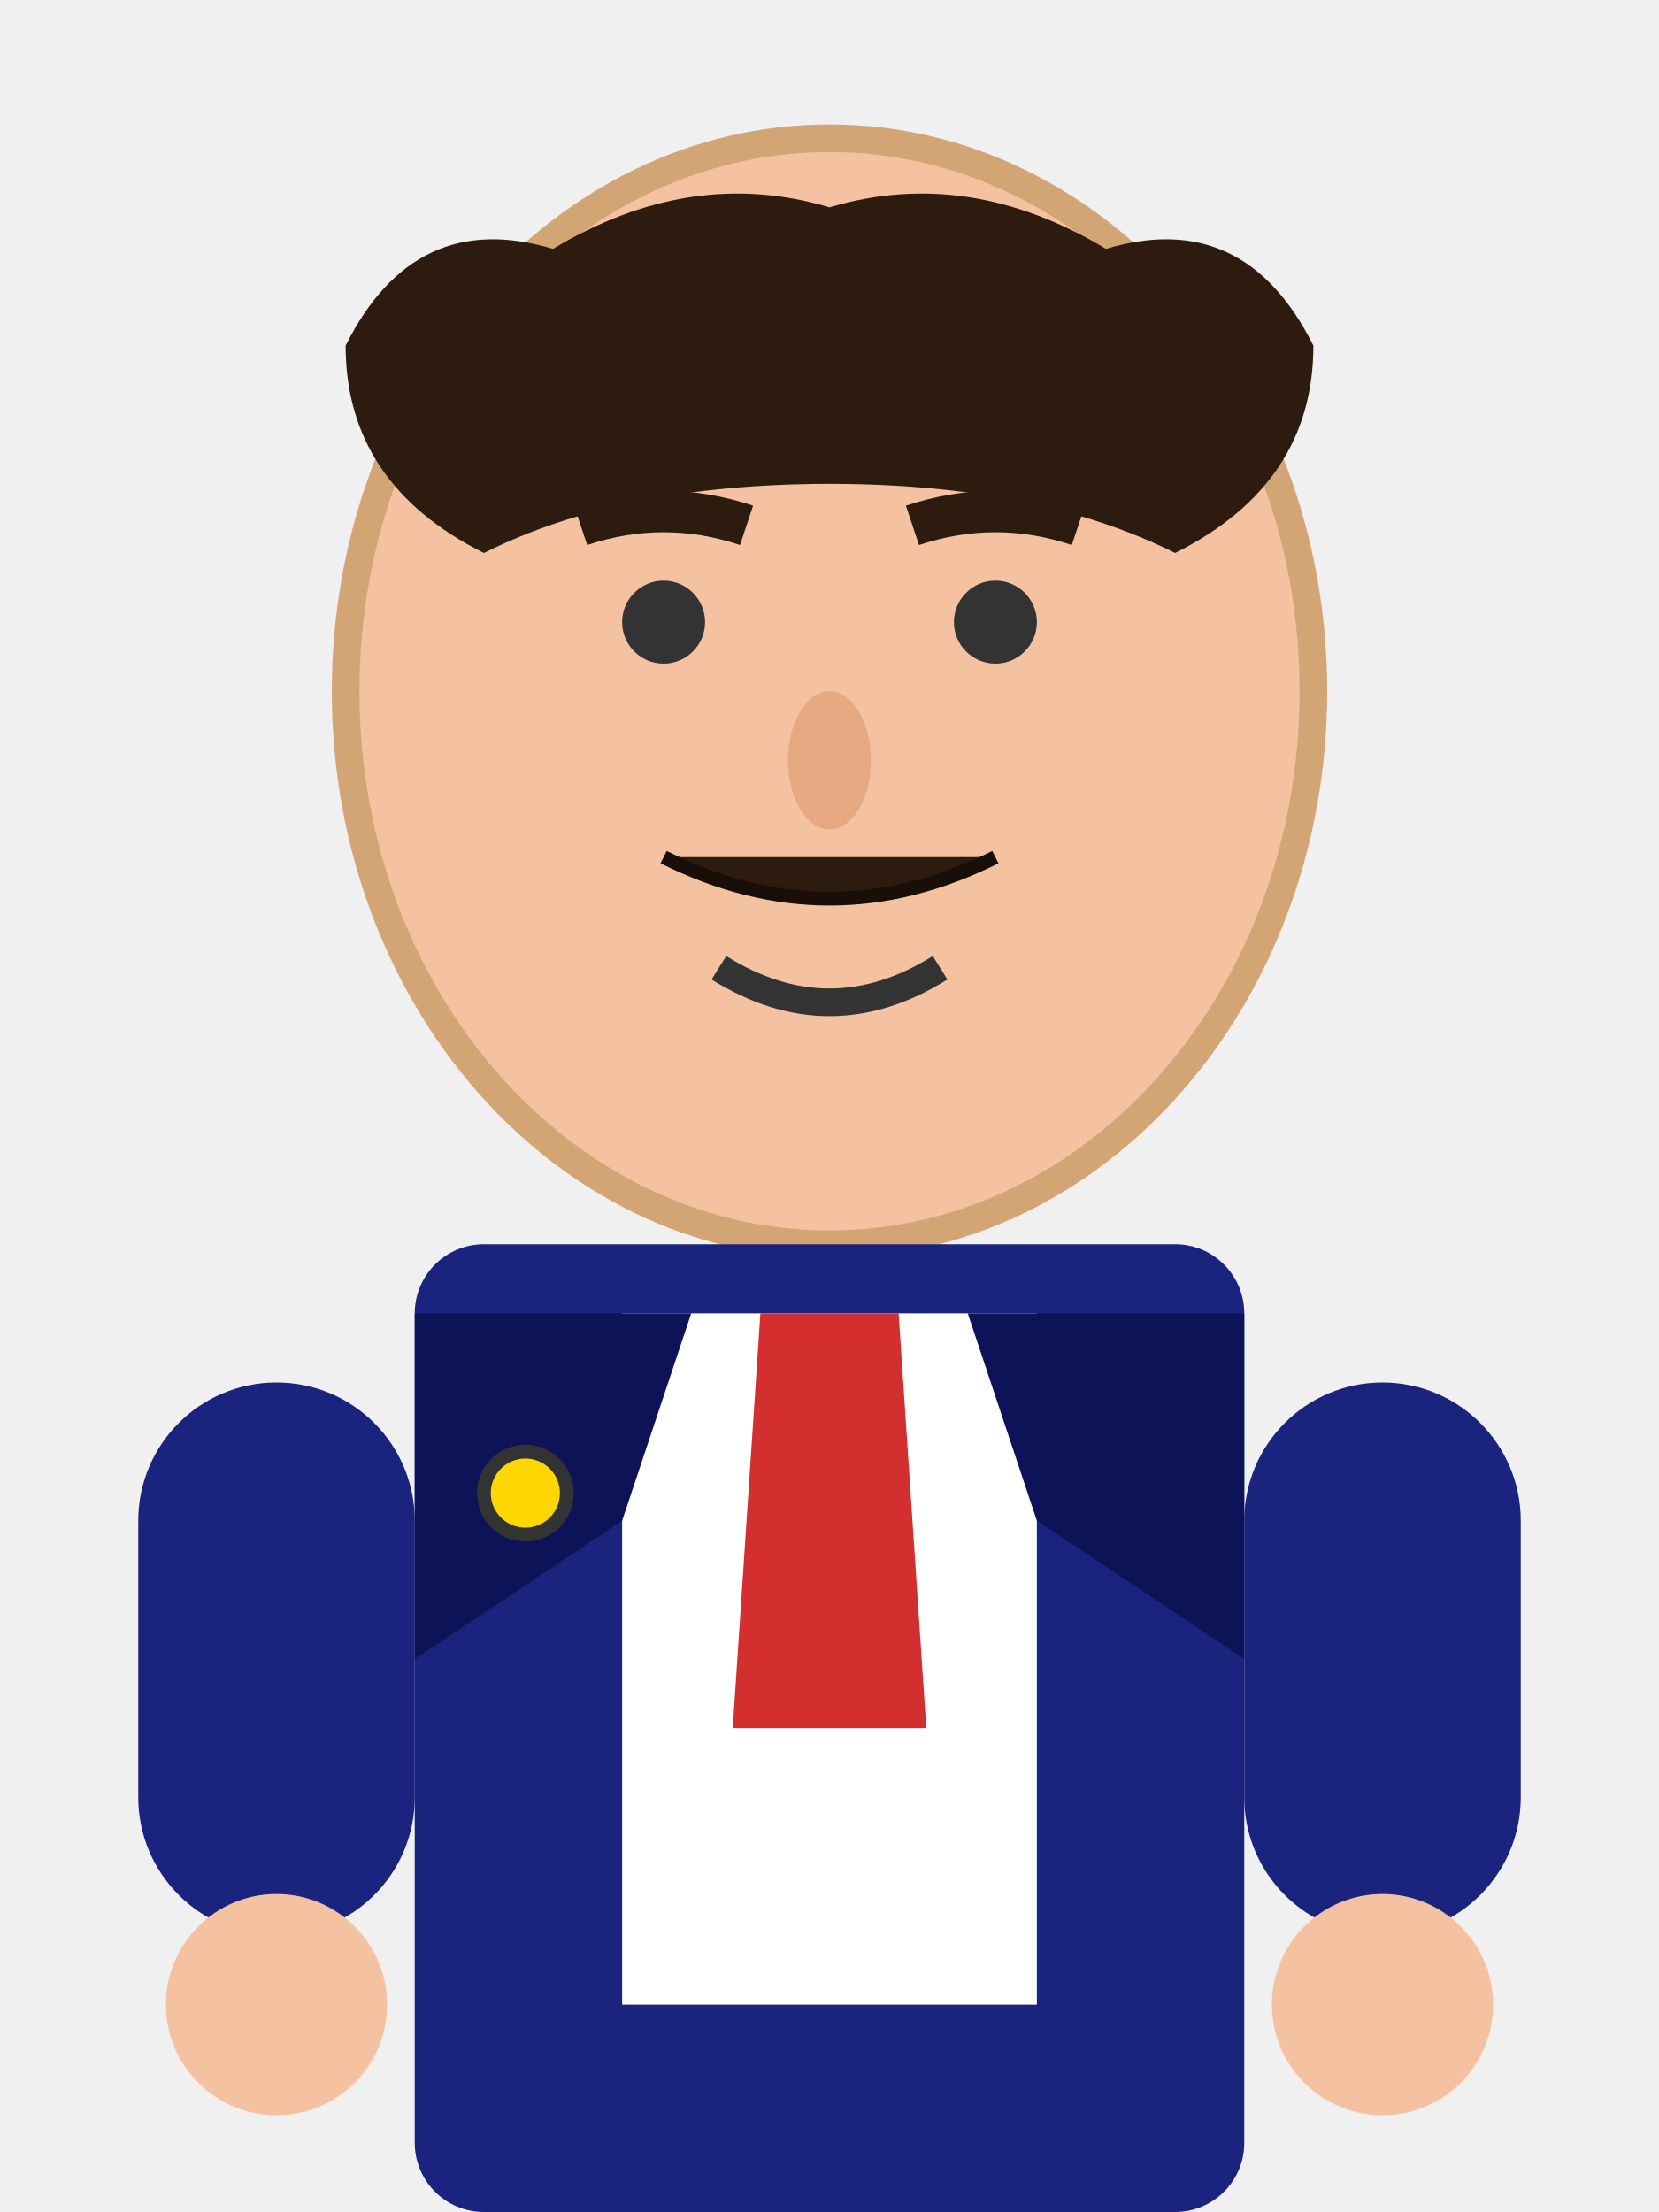
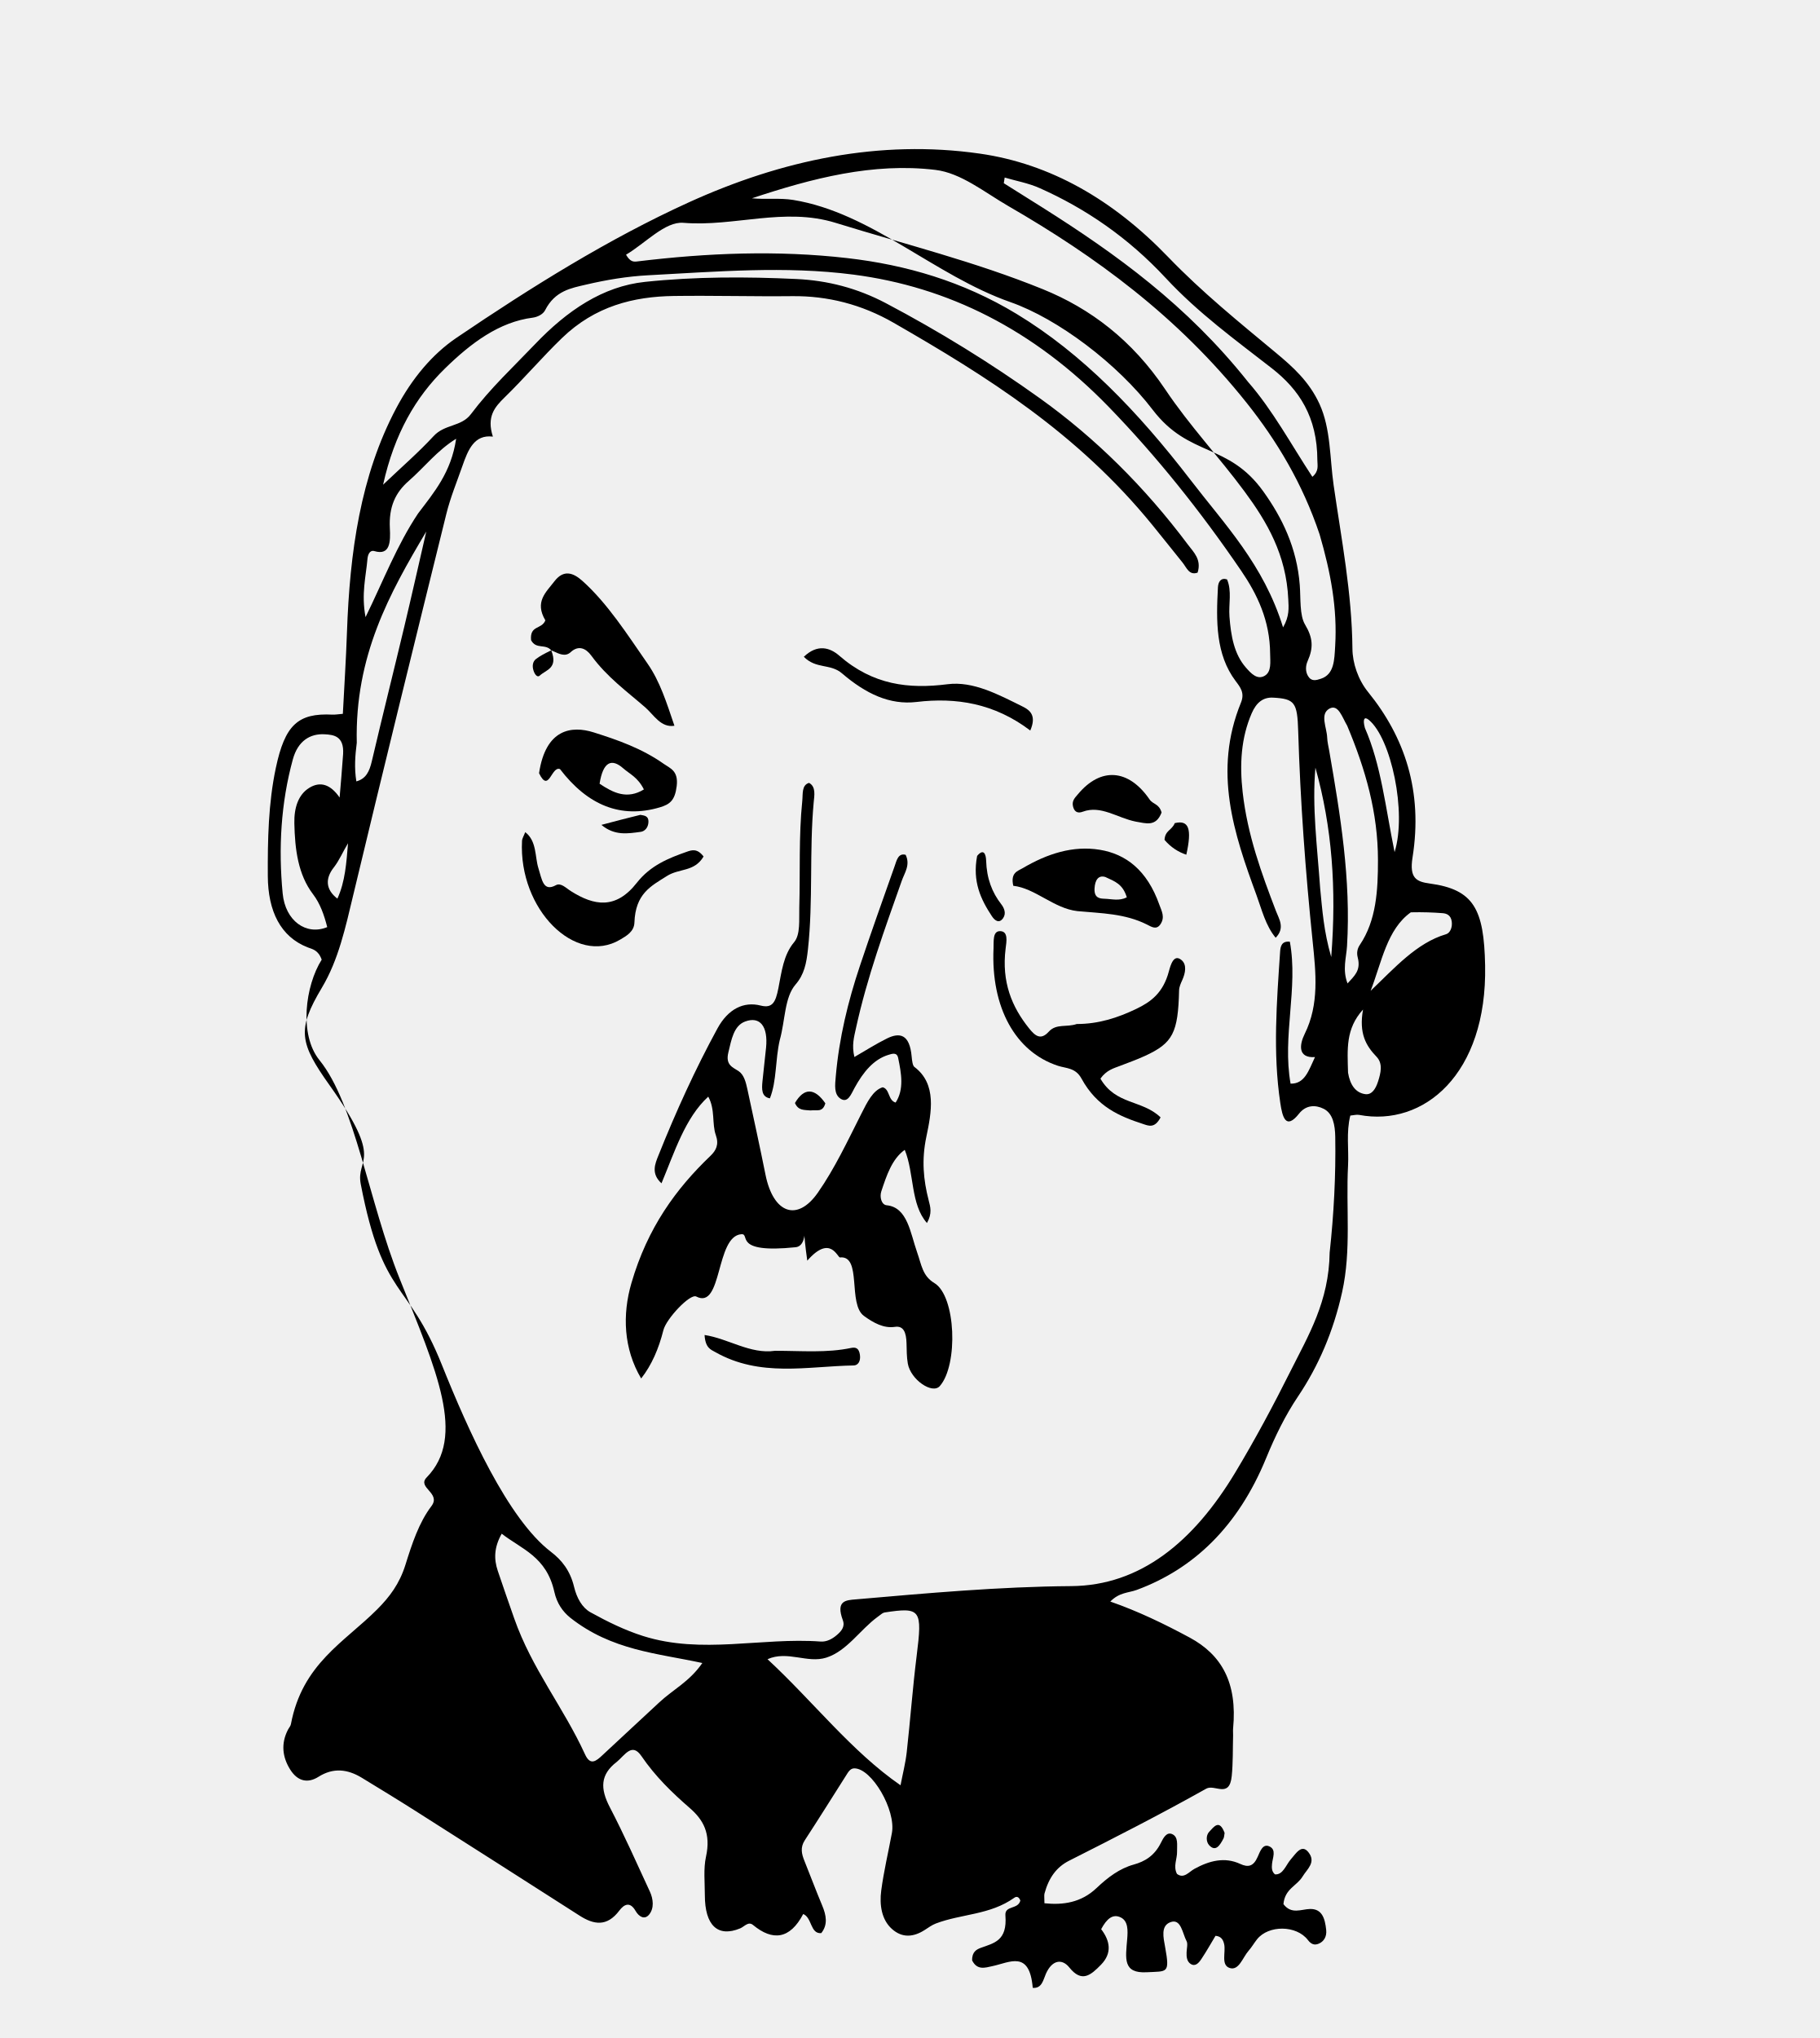
- <svg xmlns="http://www.w3.org/2000/svg" width="120" height="160" viewBox="0 0 120 160">
-   <ellipse cx="60" cy="50" rx="35" ry="40" fill="#f4c2a1" stroke="#d4a574" stroke-width="2" />
-   <path d="M25 25 Q30 15 40 18 Q50 12 60 15 Q70 12 80 18 Q90 15 95 25 Q95 35 85 40 Q75 35 60 35 Q45 35 35 40 Q25 35 25 25" fill="#2d1b0f" />
-   <circle cx="48" cy="45" r="3" fill="#333" />
-   <circle cx="72" cy="45" r="3" fill="#333" />
-   <path d="M42 38 Q48 36 54 38" stroke="#2d1b0f" stroke-width="3" fill="none" />
-   <path d="M66 38 Q72 36 78 38" stroke="#2d1b0f" stroke-width="3" fill="none" />
-   <ellipse cx="60" cy="55" rx="3" ry="5" fill="#e6a982" />
-   <path d="M48 62 Q60 68 72 62" fill="#2d1b0f" stroke="#1a0f08" stroke-width="1" />
-   <path d="M52 70 Q60 75 68 70" fill="none" stroke="#333" stroke-width="2" />
-   <rect x="30" y="90" width="60" height="70" fill="#1a237e" rx="5" />
-   <rect x="45" y="95" width="30" height="50" fill="#fff" />
-   <polygon points="55,95 65,95 67,125 53,125" fill="#d32f2f" />
-   <path d="M30 95 L50 95 L45 110 L30 120" fill="#0d1357" />
-   <path d="M90 95 L70 95 L75 110 L90 120" fill="#0d1357" />
-   <rect x="10" y="100" width="20" height="40" fill="#1a237e" rx="10" />
-   <rect x="90" y="100" width="20" height="40" fill="#1a237e" rx="10" />
-   <circle cx="20" cy="145" r="8" fill="#f4c2a1" />
-   <circle cx="100" cy="145" r="8" fill="#f4c2a1" />
-   <circle cx="38" cy="108" r="3" fill="#ffd700" stroke="#333" stroke-width="1" />
+ <svg xmlns="http://www.w3.org/2000/svg" version="1.1" id="Layer_1" x="0px" y="0px" width="100%" viewBox="0 0 400 448" enable-background="new 0 0 400 448" xml:space="preserve">
+   <defs id="defs17" />
+   <path fill="#000000" opacity="1" stroke="none" d="m 135.591,387.314 c -3.63,2.788 -3.652,5.856 -1.513,9.959 3.129,6.005 5.924,12.308 8.802,18.532 0.764,1.651 0.979,3.672 -0.161,5.064 -0.987,1.205 -2.23,0.499 -2.99,-0.821 -1.221,-2.121 -2.525,-1.435 -3.559,-0.06 -2.734,3.636 -5.633,3.104 -8.75,1.108 -12.025,-7.7 -24.058,-15.377 -36.101,-23.028 -3.9,-2.478 -7.831,-4.872 -11.762,-7.267 -3.146,-1.917 -6.282,-2.276 -9.541,-0.216 -2.28,1.441 -4.537,1.08 -6.222,-1.612 -1.688,-2.697 -2.071,-5.662 -0.483,-8.738 0.214,-0.414 0.566,-0.774 0.651,-1.225 2.503,-13.29 11.773,-18.018 18.973,-25.239 2.742,-2.75 4.903,-5.624 6.205,-9.788 1.446,-4.622 2.956,-9.266 5.713,-12.899 2.203,-2.903 -3.235,-4.06 -1.043,-6.31 8.728,-8.957 2.206,-23.375 -5.972,-43.76 -6.791,-16.927 -9.762,-38.283 -17.597,-47.97 -4.547,-5.621 -3.108,-16.392 0.488,-22.085 -0.749,-2.12 -2.004,-2.293 -3.049,-2.696 -6.007,-2.321 -8.755,-7.978 -8.796,-15.678 -0.042,-7.96 0.109,-15.983 1.759,-23.767 2,-9.435 4.853,-12.11 12.443,-11.727 0.608,0.031 1.22,-0.087 2.295,-0.173 0.312,-6.077 0.699,-12.008 0.905,-17.949 0.608,-17.543 2.955,-34.389 10.825,-49.226 3.497,-6.593 7.947,-11.893 13.295,-15.516 16.548,-11.211 33.471,-21.747 50.996,-29.725 20.516,-9.34 41.998,-13.88 64.008,-10.735 15.551,2.223 29.311,10.149 41.411,22.715 7.528,7.818 15.639,14.36 23.702,21.067 3.678,3.059 7.306,6.272 9.591,11.263 2.497,5.454 2.244,11.881 3.107,17.867 1.714,11.894 4.022,23.668 4.131,35.948 0.028,3.177 1.26,6.809 3.437,9.49 8.023,9.88 12.099,21.764 9.777,36.366 -0.726,4.563 0.844,5.338 3.775,5.734 9.707,1.312 11.944,5.618 12.183,18.02 0.463,23.985 -13.576,35.522 -27.684,32.845 -0.593,-0.112 -1.219,0.084 -1.957,0.148 -0.931,3.728 -0.305,7.407 -0.495,11.004 -0.488,9.247 0.749,18.558 -1.298,27.777 -1.932,8.704 -5.204,16.262 -9.709,22.973 -2.795,4.163 -5.009,8.691 -7.022,13.59 -6.169,15.015 -15.93,24.314 -28.427,28.925 -1.803,0.665 -3.821,0.511 -5.815,2.56 6.169,2.148 11.824,4.892 17.427,7.905 7.055,3.793 10.531,9.936 9.572,19.996 -0.047,0.492 0.012,0.999 -0.002,1.499 -0.084,2.995 -0.001,6.02 -0.302,8.978 -0.506,4.972 -3.735,1.705 -5.6,2.752 -9.953,5.585 -20.051,10.739 -30.158,15.842 -2.746,1.387 -4.453,3.712 -5.401,7.184 -0.117,0.428 -0.016,0.958 -0.016,2.168 4.106,0.423 8.067,-0.134 11.444,-3.337 2.534,-2.404 5.122,-4.324 8.176,-5.167 2.442,-0.674 4.588,-1.934 6.007,-4.83 0.544,-1.11 1.269,-2.384 2.443,-1.872 1.427,0.622 1.047,2.391 1.086,3.854 0.043,1.609 -0.895,3.209 -0.018,4.894 1.516,1.15 2.625,-0.443 3.836,-1.106 3.277,-1.793 6.638,-2.676 10.06,-1.09 1.747,0.81 2.914,0.58 3.848,-1.551 0.56,-1.279 1.143,-2.95 2.567,-2.298 1.61,0.737 0.713,2.48 0.587,3.861 -0.077,0.851 -0.086,1.659 0.645,2.289 1.77,0.147 2.391,-2.043 3.477,-3.29 1.151,-1.321 2.382,-3.43 3.86,-1.6 1.796,2.223 -0.289,3.745 -1.243,5.33 -1.284,2.133 -3.918,2.696 -4.229,6.102 1.763,2.325 3.917,1.113 5.833,1.068 2.602,-0.061 3.298,1.963 3.568,4.622 0.153,1.508 -0.558,2.545 -1.628,2.997 -0.877,0.371 -1.618,0.22 -2.389,-0.791 -2.518,-3.306 -8.672,-3.325 -11.187,-0.166 -0.643,0.808 -1.185,1.76 -1.858,2.519 -1.298,1.466 -2.118,4.433 -4.148,3.791 -1.993,-0.631 -0.83,-3.448 -1.225,-5.239 -0.234,-1.061 -0.723,-1.729 -1.901,-1.838 -0.969,1.607 -1.994,3.448 -3.139,5.151 -0.573,0.853 -1.328,1.688 -2.339,1.022 -0.791,-0.521 -0.929,-1.487 -0.882,-2.547 0.037,-0.824 0.298,-1.887 0.007,-2.432 -0.938,-1.757 -1.208,-5.086 -3.589,-4.179 -2.136,0.814 -1.517,3.36 -1.129,5.504 1.062,5.866 0.461,5.245 -4.035,5.492 -5.334,0.293 -4.659,-3.053 -4.312,-7.286 0.152,-1.849 0.233,-3.927 -1.374,-4.742 -1.802,-0.914 -3.155,0.315 -4.349,2.563 1.949,2.542 2.466,5.254 -0.049,7.823 -2.212,2.259 -4.198,4.033 -6.95,0.594 -1.607,-2.009 -3.798,-1.665 -5.147,1.377 -0.6,1.353 -0.872,3.28 -2.898,3.1 -0.704,-8.371 -5.058,-5.575 -8.896,-4.766 -1.556,0.328 -3.307,0.969 -4.425,-1.254 -0.069,-1.918 1.016,-2.447 1.932,-2.784 2.847,-1.047 5.823,-1.51 5.379,-7.092 -0.183,-2.302 2.751,-1.238 3.285,-3.288 -0.32,-0.894 -0.867,-0.949 -1.308,-0.634 -5.391,3.836 -11.575,3.508 -17.279,5.678 -0.836,0.318 -1.621,0.891 -2.409,1.4 -2.451,1.583 -4.941,1.856 -7.249,-0.213 -2.251,-2.017 -2.766,-5.252 -2.337,-8.468 0.567,-4.25 1.555,-8.402 2.339,-12.604 0.941,-5.045 -4.426,-14.249 -8.274,-14.225 -0.888,0.005 -1.334,0.833 -1.82,1.599 -3.011,4.739 -5.992,9.513 -9.05,14.2 -1.043,1.599 -0.707,3.01 -0.075,4.574 1.307,3.238 2.533,6.533 3.881,9.741 0.932,2.217 1.288,4.251 -0.188,6.105 -2.435,0.223 -2.005,-3.398 -3.97,-4.2 -2.914,5.562 -6.72,5.981 -11.03,2.415 -1.051,-0.869 -1.899,0.357 -2.841,0.746 -4.917,2.029 -7.75,-0.641 -7.757,-7.295 -0.003,-2.831 -0.328,-5.824 0.251,-8.46 1.127,-5.13 -0.598,-8.124 -3.583,-10.717 -3.827,-3.325 -7.516,-6.874 -10.605,-11.397 -2.085,-3.055 -3.602,-0.254 -5.441,1.283 m 156.754,-112 c 0.917,-8.419 1.367,-16.876 1.228,-25.384 -0.043,-2.659 -0.517,-5.178 -2.541,-6.194 -1.824,-0.916 -3.906,-0.848 -5.412,1.055 -2.962,3.743 -3.68,0.646 -4.126,-2.316 -1.669,-11.081 -0.784,-22.204 -0.043,-33.307 0.078,-1.162 0.361,-2.354 2.139,-2.163 1.879,10.194 -1.705,20.744 0.159,31.205 3.136,0.061 3.971,-2.876 5.369,-5.842 -3.801,0.253 -3.446,-2.713 -2.254,-5.12 3.213,-6.488 2.449,-13.438 1.738,-20.328 -1.584,-15.354 -2.712,-30.755 -3.178,-46.231 -0.189,-6.282 -0.756,-7.083 -5.525,-7.337 -2.205,-0.117 -3.683,1.095 -4.699,3.444 -2.356,5.446 -2.674,11.249 -1.984,17.361 1.062,9.407 4.133,17.782 7.335,26.139 0.664,1.734 2.027,3.69 -0.077,5.837 -2.209,-2.634 -3.064,-6.222 -4.221,-9.371 -4.967,-13.519 -9.583,-27.222 -3.41,-42.319 0.871,-2.13 -0.155,-3.388 -1.169,-4.735 -4.406,-5.854 -4.296,-13.205 -3.896,-20.605 0.066,-1.22 0.662,-2.177 1.997,-1.746 1.104,2.536 0.333,5.425 0.537,8.158 0.318,4.261 1.019,8.245 3.597,11.205 1.159,1.331 2.49,2.751 4.112,1.851 1.6,-0.889 1.244,-3.14 1.234,-4.88 -0.043,-7.282 -2.836,-13.057 -6.365,-18.231 -8.929,-13.09 -18.61,-25.187 -29.148,-36.047 C 227.275,72.447 208.426,63.059 187.629,60.364 c -15.024,-1.947 -30.073,-0.646 -45.103,0.144 -4.571,0.24 -9.156,0.997 -13.66,2.054 -3.302,0.775 -6.84,1.345 -9.021,5.642 -0.47,0.926 -1.741,1.499 -2.688,1.62 -7.408,0.942 -13.596,5.574 -19.341,11.191 -6.404,6.26 -11.085,14.287 -13.588,25.534 4.181,-3.982 7.795,-7.095 11.106,-10.684 2.471,-2.678 6.079,-2.007 8.199,-4.823 4.324,-5.743 9.317,-10.37 14.085,-15.366 7.088,-7.426 14.943,-12.739 24.201,-13.713 11.079,-1.165 22.165,-1.151 33.269,-0.631 6.842,0.32 13.379,1.985 19.729,5.337 11.607,6.128 22.924,13.077 33.884,20.933 12.022,8.617 22.914,19.332 32.52,32.169 1.212,1.619 2.993,3.211 2.092,6.104 -1.853,0.685 -2.429,-1.116 -3.307,-2.206 -2.218,-2.753 -4.419,-5.53 -6.648,-8.268 C 236.889,95.176 216.865,82.685 196.502,70.968 189.417,66.892 181.95,65.019 174.174,65.101 c -8.678,0.092 -17.358,-0.159 -26.036,-0.038 -8.82,0.124 -17.301,2.214 -24.581,9.25 -4.304,4.16 -8.306,8.852 -12.598,13.034 -2.229,2.172 -3.996,4.267 -2.592,8.631 -4.108,-0.512 -5.468,2.925 -6.713,6.491 -1.216,3.484 -2.629,6.895 -3.525,10.519 -6.894,27.876 -13.758,55.766 -20.454,83.724 -1.72,7.18 -3.248,14.284 -6.896,20.393 -5.535,9.268 -4.946,12.147 1.744,21.545 12.131,17.04 5.656,15.736 6.796,21.657 4.899,25.443 10.252,20.795 17.828,39.707 5.793,14.462 14.515,33.893 23.965,41.096 2.391,1.822 4.243,4.125 5.109,7.725 0.585,2.432 1.765,4.572 3.609,5.59 3.755,2.074 7.574,3.947 11.555,5.207 12.946,4.097 26.035,0.263 39.037,1.217 1.293,0.095 2.526,-0.519 3.607,-1.463 0.863,-0.753 1.833,-1.733 1.279,-3.232 -1.611,-4.354 0.736,-4.39 2.849,-4.574 15.771,-1.369 31.533,-2.797 47.359,-2.914 15.232,-0.112 26.904,-9.742 36.061,-24.95 4.331,-7.194 8.364,-14.726 12.2,-22.389 3.877,-7.744 8.426,-15.221 8.568,-26.015 M 290.131,117.46 C 286.383,106.303 280.758,96.921 274.079,88.539 258.87,69.451 240.767,56.315 221.67,45.28 c -5.233,-3.024 -10.372,-7.259 -16.02,-7.936 -13.687,-1.64 -27.077,1.844 -40.328,6.244 3.042,0.298 6.113,-0.12 9.098,0.367 17.227,2.81 30.987,16.589 47.725,22.455 10.457,3.665 23.553,13.536 31.301,23.683 8.01,10.489 16.579,7.147 24.325,17.955 4.11,5.735 7.367,12.343 8.001,20.562 0.229,2.965 -0.063,6.635 1.16,8.681 1.765,2.952 1.865,5.125 0.568,8.033 -0.462,1.035 -0.517,2.302 0.101,3.308 0.768,1.249 1.805,0.899 2.822,0.57 2.96,-0.959 2.954,-4.232 3.132,-7.152 0.506,-8.298 -0.974,-16.187 -3.423,-24.59 m -28.405,-11.995 c 7.543,9.844 16.078,18.571 20.373,32.448 1.446,-2.503 1.23,-4.318 1.149,-6.149 -0.437,-9.836 -4.693,-17.057 -9.625,-23.733 -5.661,-7.663 -12.036,-14.384 -17.424,-22.42 -7.266,-10.839 -16.461,-17.786 -26.87,-22.018 -14.97,-6.086 -30.371,-9.891 -45.604,-14.604 -11.318,-3.502 -22.296,0.909 -33.465,-0.01 -4.043,-0.333 -8.334,4.481 -12.62,7.01 0.932,1.635 1.714,1.571 2.473,1.479 15.377,-1.867 30.771,-2.496 46.176,-0.73 12.901,1.479 25.41,5.116 37.224,12.269 14.423,8.732 26.645,21.415 38.211,36.458 M 125.372,355.607 c -1.673,-1.366 -2.926,-3.139 -3.496,-5.693 -1.73,-7.75 -7.163,-9.349 -11.569,-12.771 -1.694,3.015 -1.739,5.557 -0.862,8.167 1.176,3.501 2.392,6.981 3.611,10.457 3.899,11.114 10.837,19.531 15.579,29.9 1.161,2.538 2.458,1.449 3.814,0.172 4.136,-3.892 8.321,-7.693 12.461,-11.578 3.034,-2.848 6.683,-4.578 9.506,-8.693 -9.969,-2.163 -19.896,-2.746 -29.045,-9.962 m 67.584,-0.176 c -3.844,2.8 -6.745,7.523 -11.292,8.957 -4.172,1.316 -8.491,-1.612 -12.915,0.343 10.028,9.279 18.414,20.229 29.248,27.715 0.484,-2.53 1.092,-4.868 1.361,-7.271 0.789,-7.049 1.302,-14.154 2.183,-21.182 1.274,-10.164 0.928,-10.751 -7.038,-9.536 -0.366,0.056 -0.713,0.325 -1.546,0.974 M 274.389,83.937 c 5.409,6.171 9.557,13.89 14.156,20.88 1.506,-1.287 1.098,-2.504 1.097,-3.623 -0.012,-9.564 -4.026,-15.571 -10.017,-20.24 -7.977,-6.218 -16.131,-12.097 -23.354,-19.871 -8.247,-8.876 -17.599,-15.242 -27.686,-19.734 -2.478,-1.104 -5.125,-1.563 -7.694,-2.319 -0.064,0.415 -0.129,0.83 -0.193,1.245 2.853,1.791 5.709,3.574 8.559,5.374 16.112,10.18 31.706,21.404 45.133,38.288 m 21.803,75.578 c -1.067,-1.758 -1.939,-4.86 -3.929,-3.728 -2.116,1.204 -0.546,4.15 -0.467,6.333 0.036,0.984 0.285,1.958 0.454,2.931 2.447,14.129 4.794,28.261 3.911,42.925 -0.153,2.539 -1.055,5.161 0.113,8.207 1.47,-1.638 2.989,-2.816 2.242,-5.703 -0.273,-1.055 -0.08,-1.966 0.462,-2.769 3.632,-5.377 3.994,-12.028 3.988,-18.655 -0.01,-10.41 -2.72,-19.893 -6.775,-29.543 m -220.752,6.231 c 0.228,-3.959 -2.099,-4.226 -4.068,-4.333 -3.142,-0.171 -5.86,1.405 -6.986,5.516 -2.618,9.559 -3.2,19.498 -2.235,29.494 0.58,6.005 5.161,9.29 9.796,7.38 -0.684,-2.684 -1.565,-5.187 -3.114,-7.219 -3.308,-4.338 -3.991,-9.867 -4.116,-15.605 -0.074,-3.385 0.853,-6.316 3.31,-7.81 2.402,-1.461 4.643,-0.752 6.642,2.147 0.27,-3.15 0.51,-5.944 0.77,-9.57 m 3.002,-2.453 c -0.348,2.749 -0.575,5.494 -0.092,8.477 2.105,-0.566 2.868,-2.154 3.398,-4.417 2.31,-9.861 4.772,-19.661 7.122,-29.507 1.666,-6.981 3.239,-14 4.853,-21.002 -8.096,13.603 -15.729,27.374 -15.28,46.449 M 91.933,112.857 c 3.491,-4.62 7.265,-8.996 8.357,-16.408 -4.141,2.536 -7.052,6.339 -10.414,9.264 -2.94,2.557 -4.405,5.707 -4.16,10.39 0.151,2.888 0.113,6.082 -3.392,5.046 -1.041,-0.307 -1.455,0.817 -1.531,1.707 -0.326,3.841 -1.391,7.656 -0.422,12.805 3.948,-8.065 6.881,-15.795 11.561,-22.804 m 218.26,87.69 c -5.264,3.74 -6.408,11.004 -8.844,17.26 5.252,-4.989 10.098,-10.541 16.602,-12.448 0.855,-0.251 1.416,-1.47 1.238,-2.776 -0.189,-1.381 -1.076,-1.775 -1.999,-1.846 -2.139,-0.166 -4.281,-0.25 -6.997,-0.19 m -19.927,-5.192 c 0.464,4.656 0.774,9.357 2.425,15.027 1.192,-15.126 0.173,-28.576 -3.476,-41.635 -0.763,8.67 0.388,17.168 1.051,26.608 m 6.121,40.441 c 0.44,2.704 1.685,4.443 3.792,4.724 1.441,0.192 2.292,-1.168 2.809,-2.789 0.602,-1.885 1.108,-3.936 -0.351,-5.453 -2.288,-2.38 -3.898,-5.086 -2.953,-10.36 -3.862,4.26 -3.433,8.726 -3.297,13.878 m 3.703,-75.784 c 3.571,8.133 4.52,17.447 6.53,27.301 2.733,-8.731 -0.767,-25.036 -5.667,-29.067 -0.973,-0.8 -1.388,-0.203 -0.862,1.766 M 74.18,197.541 c 1.715,-3.718 1.986,-7.913 2.338,-12.175 -1.094,1.782 -1.895,3.751 -3.131,5.324 -1.921,2.443 -1.797,4.857 0.793,6.851 z" id="path1" style="stroke-width:0.875" />
+   <path fill="#000000" opacity="1" stroke="none" d="m 269.246,402.921 c -0.084,0.651 -0.127,0.995 -0.258,1.246 -0.793,1.512 -1.707,2.96 -3.113,1.482 -0.708,-0.744 -0.764,-2.19 -0.008,-2.987 1.031,-1.088 2.226,-2.852 3.379,0.259 z" id="path2" style="stroke-width:0.843" />
+   <path fill="#000000" opacity="1" stroke="none" d="m 171.443,228.614 c -1.019,4.441 -0.639,8.962 -2.168,12.828 -1.862,-0.331 -1.805,-2.015 -1.638,-3.727 0.242,-2.469 0.545,-4.926 0.792,-7.394 0.475,-4.745 -1.357,-6.985 -4.614,-5.763 -2.504,0.94 -2.998,3.991 -3.676,6.792 -0.678,2.801 0.991,3.26 2.253,4.108 1.181,0.793 1.593,2.407 1.938,4.008 1.345,6.245 2.715,12.481 3.975,18.76 1.711,8.523 6.972,10.434 11.502,3.963 3.669,-5.24 6.552,-11.374 9.567,-17.352 1.282,-2.541 2.57,-5.191 4.697,-5.826 1.59,0.393 1.149,2.876 2.847,3.359 1.904,-2.914 1.249,-6.437 0.557,-9.799 -0.272,-1.325 -1.322,-0.941 -2.175,-0.679 -3.196,0.984 -5.489,3.73 -7.415,7.258 -0.777,1.423 -1.482,3.407 -3.085,2.368 -1.485,-0.962 -1.203,-3.056 -1.047,-4.861 0.735,-8.523 2.71,-16.539 5.285,-24.258 2.463,-7.384 5.07,-14.675 7.655,-21.977 0.447,-1.264 0.776,-2.954 2.427,-2.513 1.074,2.219 -0.239,3.959 -0.86,5.721 -3.735,10.59 -7.595,21.095 -10.08,32.455 -0.417,1.907 -0.939,3.74 -0.329,6.269 2.47,-1.42 4.78,-2.905 7.168,-4.077 2.713,-1.331 4.982,-1.062 5.423,3.989 0.07,0.796 0.208,1.98 0.588,2.263 5.01,3.743 3.755,10.042 2.636,15.39 -1.054,5.038 -0.66,9.404 0.529,13.993 0.363,1.401 0.797,2.821 -0.389,4.934 -3.639,-4.114 -2.761,-10.883 -4.886,-16.085 -2.799,2.001 -3.983,5.608 -5.148,9.114 -0.42,1.264 0.038,2.962 1.173,3.071 4.607,0.442 5.211,6.153 6.691,10.322 0.979,2.758 1.166,5.199 3.792,6.772 4.761,2.851 5.287,18.005 1.206,22.647 -1.644,1.87 -6.416,-1.406 -7.039,-4.946 -0.253,-1.435 -0.241,-2.973 -0.282,-4.467 -0.065,-2.338 -0.627,-3.887 -2.553,-3.599 -2.472,0.369 -4.719,-0.888 -6.804,-2.401 -3.618,-2.625 -0.388,-13.298 -5.242,-12.864 -0.549,0.207 -2.063,-5.205 -7.222,0.713 -1.887,-13.411 1.188,-3.342 -2.554,-2.955 -13.963,1.445 -9.842,-3.018 -11.941,-2.86 -5.716,0.431 -4.128,16.688 -9.915,13.699 -1.35,-0.697 -6.587,4.872 -7.222,7.384 -1.036,4.1 -2.57,7.674 -4.891,10.63 -3.882,-6.551 -4.163,-14.025 -2.145,-20.958 3.56,-12.233 9.851,-20.782 17.368,-27.968 1.244,-1.189 1.929,-2.5 1.197,-4.554 -0.894,-2.509 -0.102,-5.653 -1.669,-8.472 -5.091,4.662 -7.412,12.19 -10.282,19.048 -2.359,-2.123 -1.393,-4.32 -0.704,-6.046 3.885,-9.734 8.174,-19.122 13.003,-27.983 2.357,-4.324 5.788,-5.986 9.505,-5.042 2.591,0.658 3.293,-0.74 3.897,-3.812 0.706,-3.591 1.114,-7.337 3.46,-10.119 1.424,-1.689 1.061,-4.965 1.136,-7.615 0.219,-7.814 -0.139,-15.659 0.657,-23.441 0.159,-1.558 -0.168,-3.472 1.492,-3.963 1.564,0.845 1.152,2.808 1.019,4.258 -0.988,10.757 -0.092,21.652 -1.27,32.389 -0.327,2.976 -0.796,5.457 -2.713,7.668 -2.453,2.828 -2.259,7.842 -3.474,12.206 z" id="path3" style="stroke-width:0.843" />
+   <path fill="#000000" opacity="1" stroke="none" d="m 236.735,225.102 c 4.749,0.003 8.983,-1.345 13.161,-3.358 3.136,-1.511 5.827,-3.466 7.093,-8.198 0.415,-1.55 1.116,-3.907 2.791,-2.498 1.205,1.013 0.855,2.859 0.145,4.426 -0.306,0.676 -0.666,1.462 -0.684,2.213 -0.222,9.343 -1.356,11.602 -7.502,14.424 -1.796,0.825 -3.633,1.478 -5.457,2.18 -1.466,0.564 -2.989,0.935 -4.336,2.817 3.359,5.817 9.174,4.616 13.225,8.517 -1.304,2.523 -2.701,1.828 -3.874,1.446 -5.112,-1.665 -10.109,-3.733 -13.521,-9.985 -1.31,-2.4 -3.355,-2.211 -5.155,-2.797 -9.364,-3.053 -14.763,-12.823 -14.179,-25.809 0.071,-1.57 -0.232,-3.845 1.476,-3.793 1.796,0.055 1.379,2.246 1.183,3.818 -0.921,7.391 1.394,12.871 5.14,17.532 1.311,1.632 2.55,2.739 4.34,0.756 1.657,-1.835 3.908,-0.915 6.154,-1.69 z" id="path4" style="stroke-width:0.843" />
+   <path fill="#000000" opacity="1" stroke="none" d="m 121.245,143.024 c -1.266,-1.628 -3.363,-0.169 -4.481,-2.301 -0.31,-3.349 2.3,-2.285 3.143,-4.351 -2.416,-4.084 0.137,-6.165 1.987,-8.582 2.038,-2.663 4.151,-1.892 6.169,-0.082 5.5,4.932 9.808,11.681 14.325,18.191 2.733,3.94 4.154,8.517 5.896,13.639 -2.977,0.483 -4.531,-2.387 -6.366,-3.992 -4.076,-3.565 -8.398,-6.626 -11.91,-11.421 -1.18,-1.611 -2.8,-2.364 -4.532,-0.771 -1.203,1.106 -2.516,0.393 -4.006,-0.286 -0.25,-0.071 -0.225,-0.043 -0.225,-0.043 z" id="path5" style="stroke-width:0.843" />
+   <path fill="#000000" opacity="1" stroke="none" d="m 236.875,200.284 c -5.172,-0.585 -9.248,-5.02 -14.091,-5.567 -0.648,-2.897 0.968,-3.223 2.05,-3.862 5.425,-3.199 11.079,-5.02 16.969,-4.055 5.683,0.932 10.399,4.422 13.112,12.12 0.495,1.367 1.267,2.69 0.237,4.236 -0.892,1.338 -1.967,0.585 -2.973,0.081 -4.863,-2.438 -9.977,-2.461 -15.305,-2.953 m 6.166,-7.492 c -1.507,-0.48 -2.299,0.621 -2.391,2.533 -0.102,2.119 1.182,2.207 2.217,2.242 1.576,0.052 3.197,0.543 4.879,-0.307 -0.871,-2.913 -2.602,-3.5 -4.705,-4.467 z" id="path6" style="stroke-width:0.843" />
+   <path fill="#000000" opacity="1" stroke="none" d="m 118.52,169.969 c 1.45,-9.73 7.126,-10.514 12.009,-8.973 5.245,1.655 10.577,3.505 15.459,6.952 1.353,0.956 3.201,1.473 2.794,4.847 -0.383,3.175 -1.519,4.027 -3.707,4.677 -8.543,2.538 -15.852,-0.425 -21.949,-8.403 -1.914,-0.763 -2.428,5.434 -4.606,0.9 m 13.306,2.31 c 3.025,2.037 6.076,3.505 9.742,1.257 -1.344,-2.688 -3.104,-3.375 -4.538,-4.636 -2.525,-2.22 -4.427,-1.54 -5.204,3.379 z" id="path7" style="stroke-width:0.843" />
+   <path fill="#000000" opacity="1" stroke="none" d="m 146.574,192.604 c -3.485,2.198 -6.869,3.856 -7.087,10.202 -0.069,2.012 -1.806,2.952 -3.12,3.735 -9.867,5.878 -22.374,-6.679 -21.592,-21.686 0.029,-0.567 0.392,-1.099 0.705,-1.93 2.567,1.955 2.106,5.429 2.899,7.936 0.778,2.462 1.042,5.263 3.844,3.724 1.111,-0.61 2.255,0.67 3.339,1.332 5.045,3.182 9.818,4.058 14.442,-1.846 3.02,-3.856 7.026,-5.435 10.955,-6.819 1.116,-0.393 2.33,-0.822 3.732,1.032 -2.057,3.46 -5.353,2.533 -8.117,4.319 z" id="path8" style="stroke-width:0.843" />
+   <path fill="#000000" opacity="1" stroke="none" d="m 185.146,148.038 c -2.554,-2.22 -5.694,-0.906 -8.413,-3.659 3.009,-2.89 5.765,-2.012 7.789,-0.248 7.439,6.479 15.31,7.363 23.823,6.276 5.611,-0.716 11.163,2.265 16.524,4.922 1.62,0.803 3.061,1.991 1.652,5.257 -7.898,-5.998 -16.313,-7.314 -24.996,-6.278 -5.914,0.706 -11.184,-1.825 -16.379,-6.27 z" id="path9" style="stroke-width:0.843" />
+   <path fill="#000000" opacity="1" stroke="none" d="m 249.704,180.609 c -4.066,-0.814 -7.648,-3.665 -11.637,-2.179 -0.841,0.313 -1.75,0.289 -2.12,-1.044 -0.373,-1.343 0.407,-2.024 1.056,-2.802 5.001,-5.993 11.113,-5.594 15.76,1.17 0.749,1.09 2.085,0.899 2.627,2.859 -1.234,3.194 -3.385,2.378 -5.686,1.996 z" id="path10" style="stroke-width:0.843" />
+   <path fill="#000000" opacity="1" stroke="none" d="m 170.386,296.937 c 5.918,-0.007 11.367,0.508 16.772,-0.634 1.003,-0.197 1.688,0.055 1.905,1.497 0.223,1.483 -0.465,2.342 -1.354,2.358 -10.228,0.175 -20.582,2.679 -30.512,-2.972 -0.911,-0.518 -2.115,-0.867 -2.287,-3.722 5.236,0.793 10.069,4.265 15.477,3.474 z" id="path11" style="stroke-width:0.843" />
+   <path fill="#000000" opacity="1" stroke="none" d="m 214.837,188.149 c 1.429,-1.709 1.936,-0.397 1.979,1.03 0.117,3.928 1.301,6.996 3.323,9.591 0.617,0.792 1.156,1.989 0.411,3.059 -0.839,1.206 -1.779,0.624 -2.483,-0.448 -2.393,-3.64 -4.309,-7.552 -3.229,-13.233 z" id="path13" style="stroke-width:0.843" />
+   <path fill="#000000" opacity="1" stroke="none" d="m 140.795,179.122 c 0.961,0.157 1.815,0.269 1.778,1.543 -0.038,1.318 -0.866,2.081 -1.682,2.192 -2.869,0.388 -5.767,0.9 -8.661,-1.529 2.767,-0.735 5.534,-1.47 8.565,-2.205 z" id="path14" style="stroke-width:0.843" />
+   <path fill="#000000" opacity="1" stroke="none" d="m 258.289,180.942 c 3.102,-0.754 3.815,1.26 2.538,6.941 -1.8,-0.605 -3.418,-1.645 -4.787,-3.255 0.118,-2.109 1.629,-2.107 2.249,-3.686 z" id="path15" style="stroke-width:0.843" />
+   <path fill="#000000" opacity="1" stroke="none" d="m 178.185,244.101 c -1.44,-0.141 -2.671,0.048 -3.404,-1.634 1.992,-3.385 4.299,-3.369 6.681,0.064 -0.578,2.074 -1.896,1.403 -3.278,1.57 z" id="path16" style="stroke-width:0.843" />
+   <path fill="#000000" opacity="1" stroke="none" d="m 121.208,142.983 c 1.548,3.962 -1.161,4.237 -2.536,5.531 -0.52,0.489 -1.089,-0.241 -1.364,-1.077 -0.353,-1.074 -0.158,-2.035 0.53,-2.566 0.92,-0.709 1.924,-1.201 3.15,-1.817 0.257,-0.031 0.233,-0.059 0.22,-0.071 z" id="path17" style="stroke-width:0.843" />
</svg>
